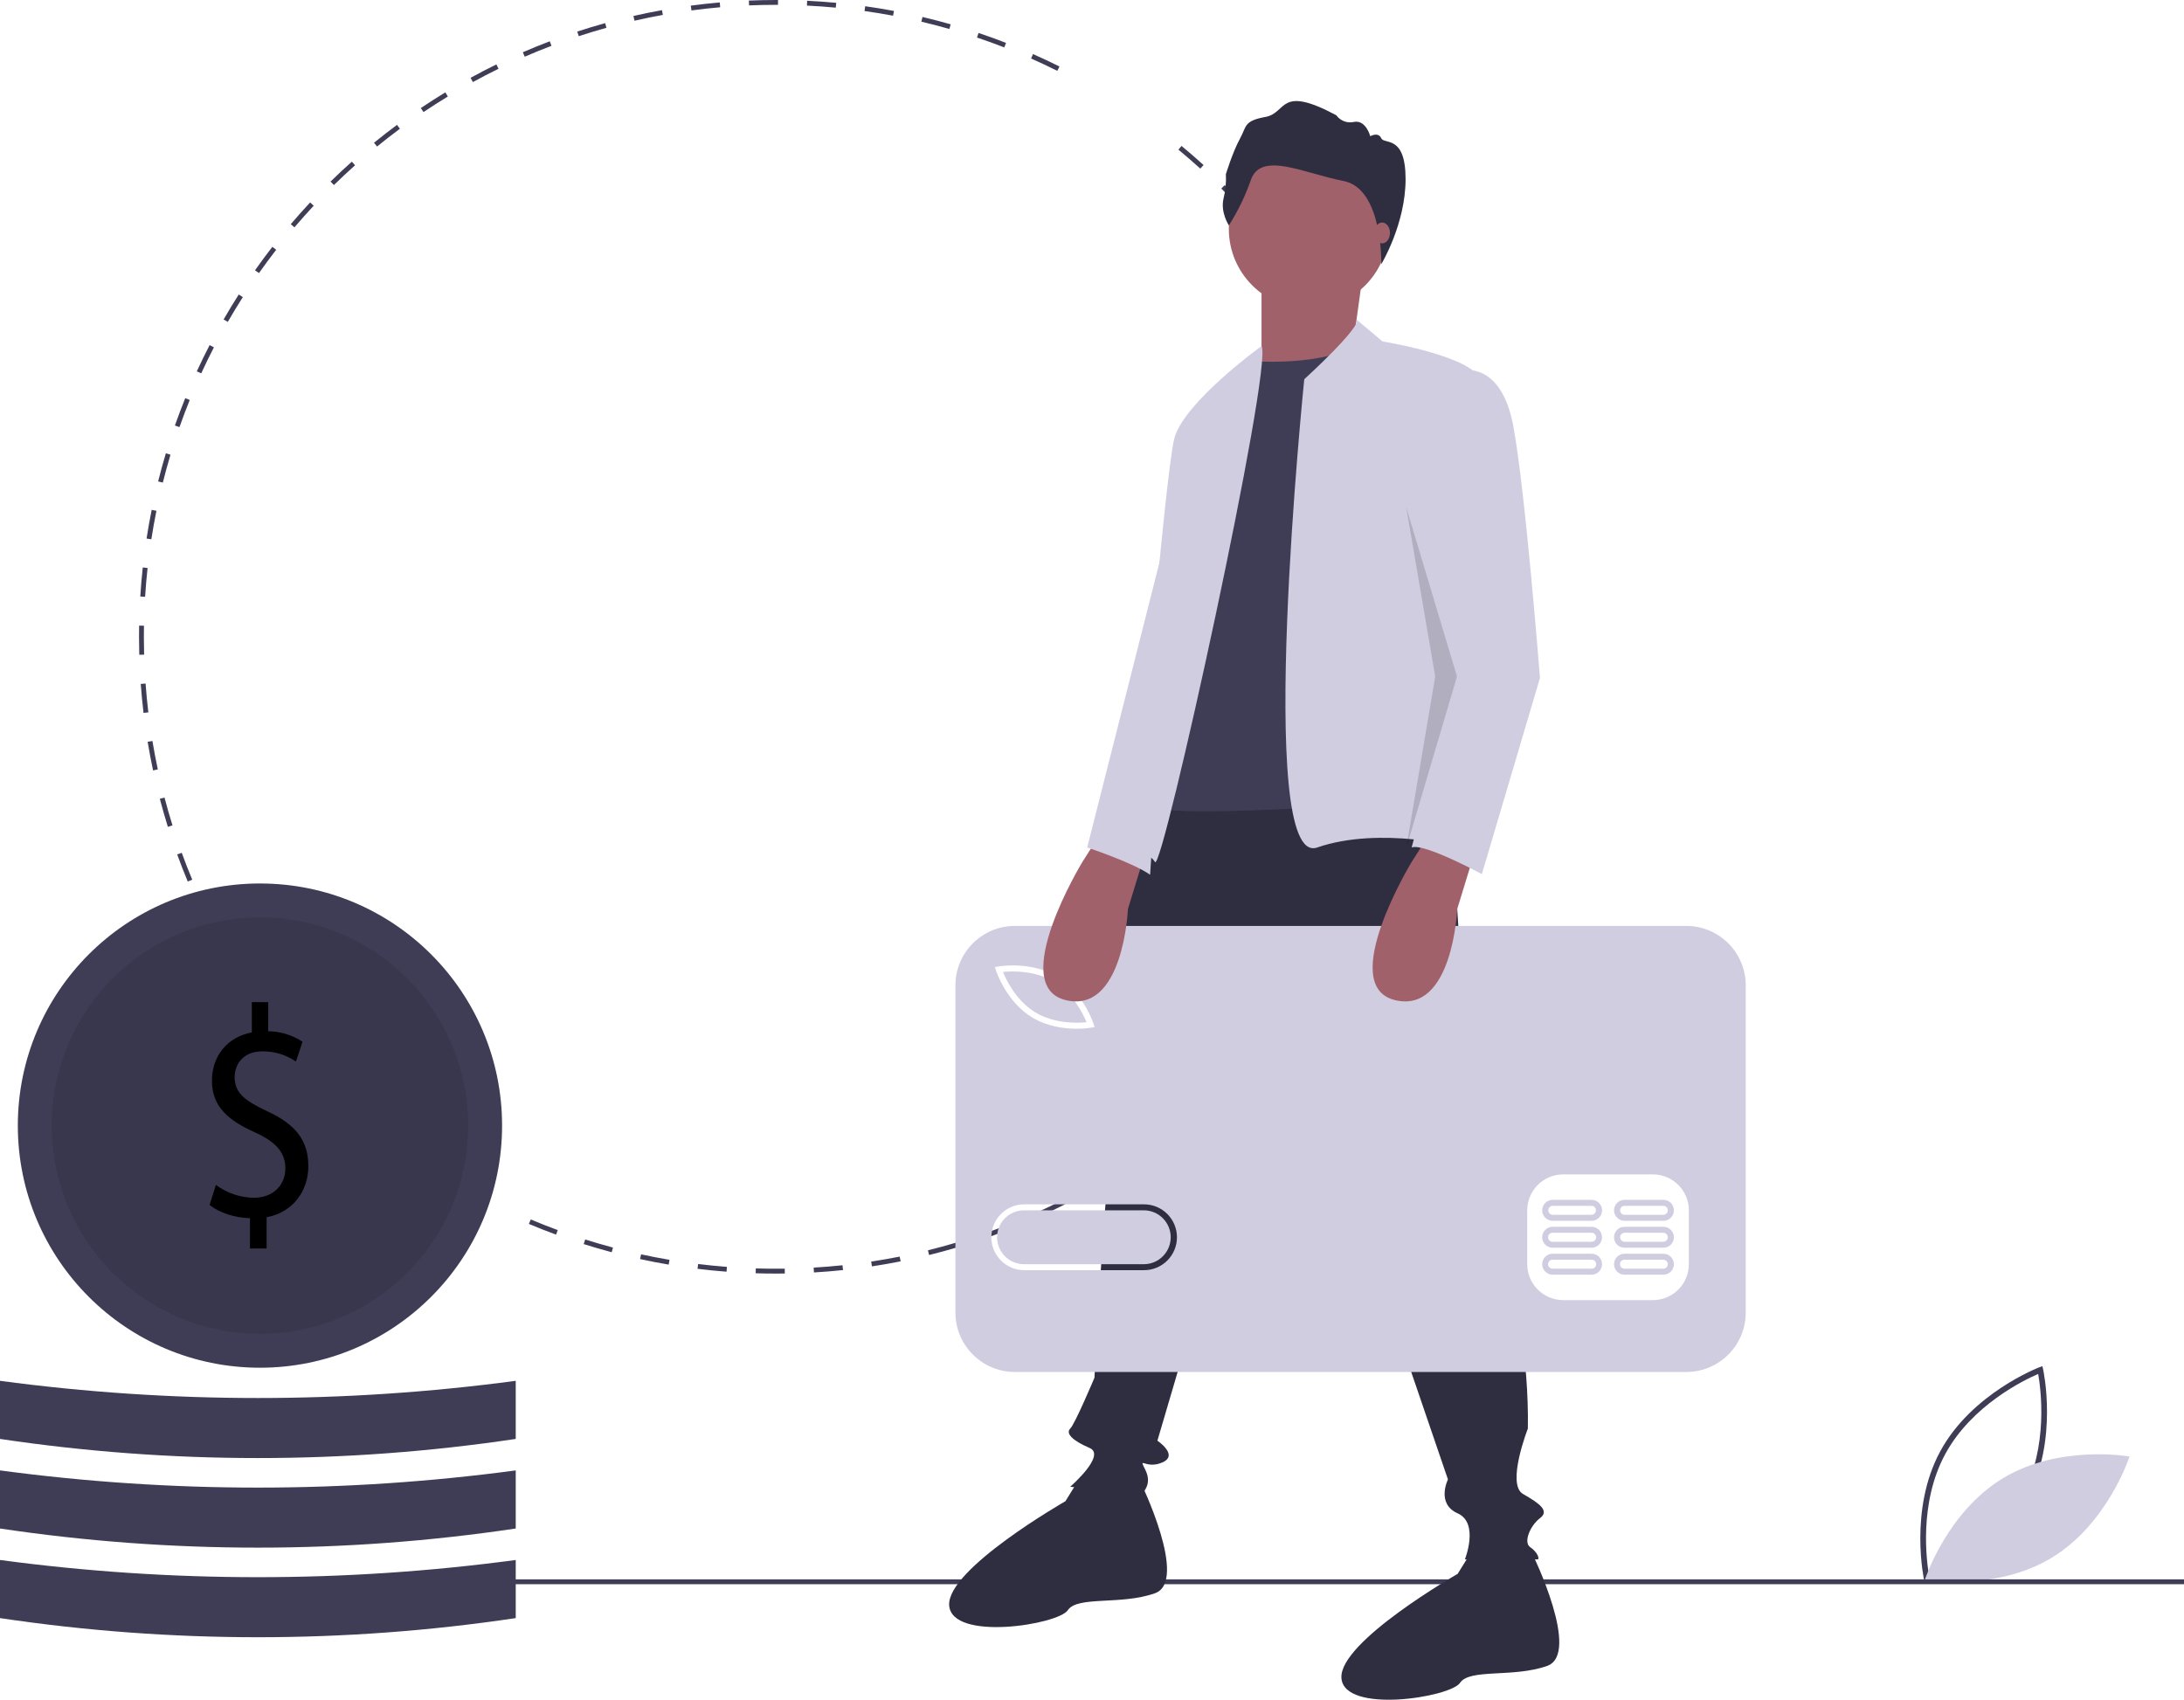
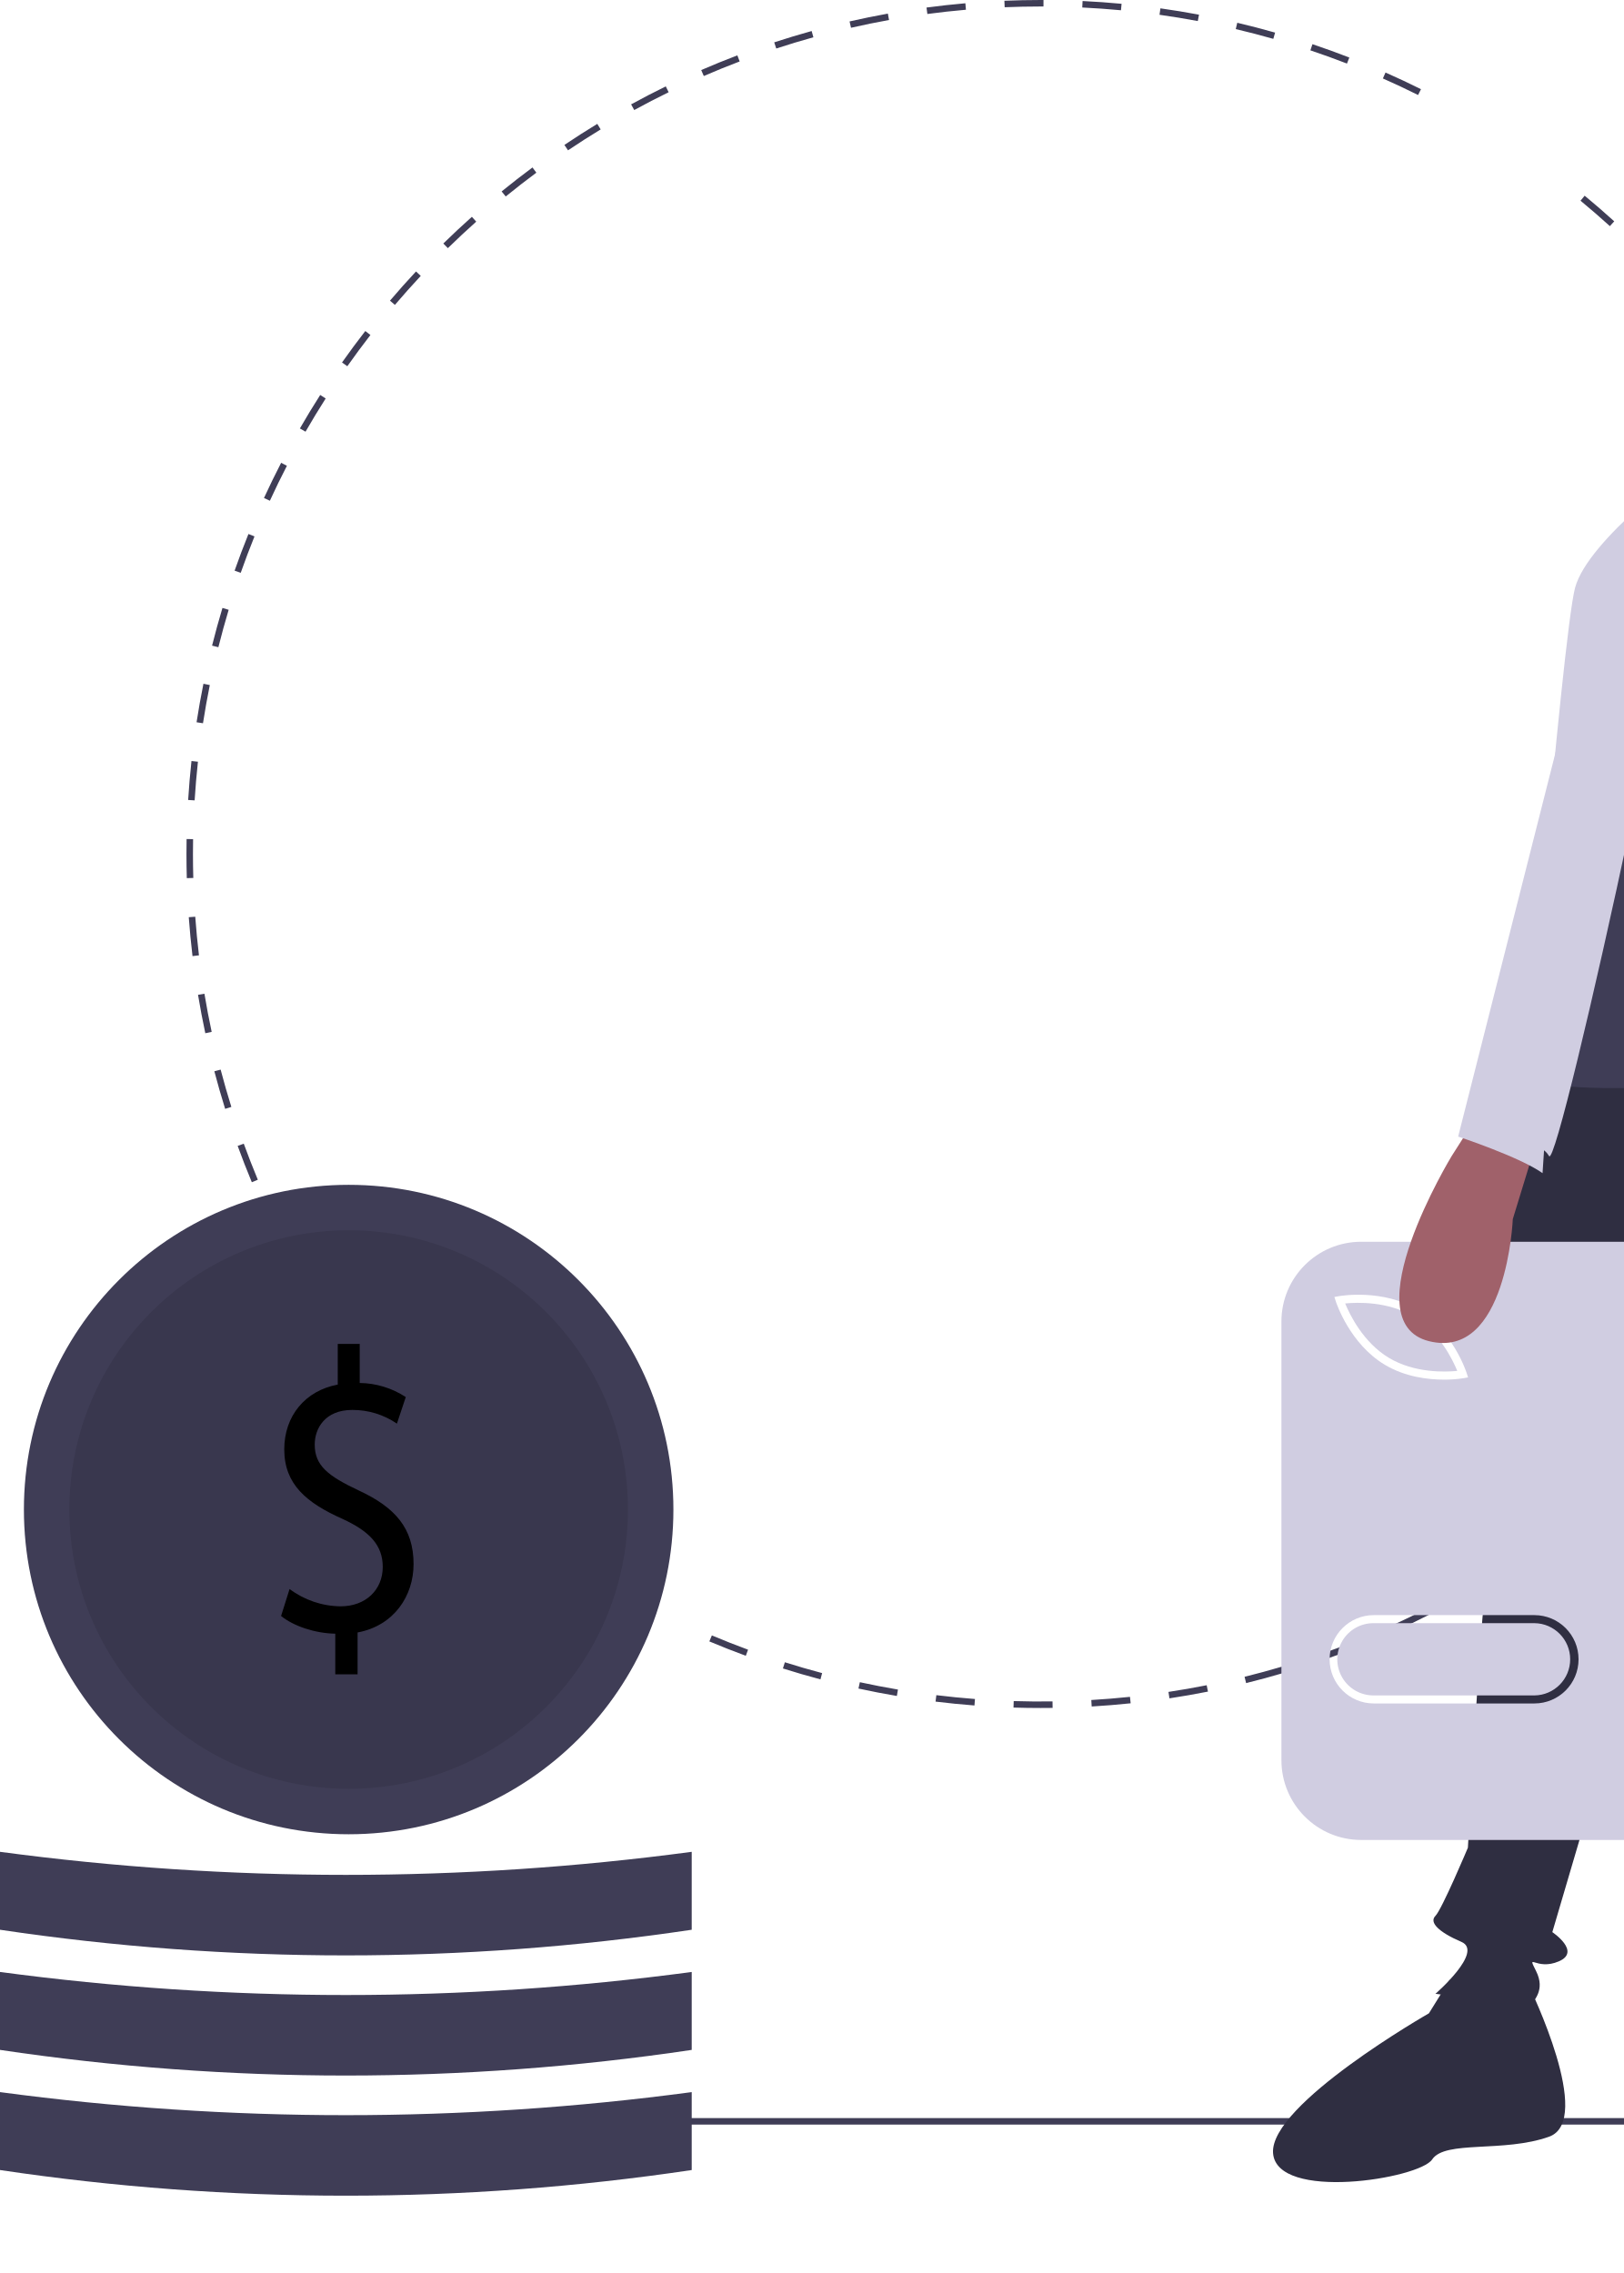
- <svg xmlns="http://www.w3.org/2000/svg" id="b465a16a-1202-4755-ab2a-5eeee67c4d89" data-name="Layer 1" width="902" height="702.007" viewBox="0 0 902 702.007">
+ <svg xmlns="http://www.w3.org/2000/svg" id="b465a16a-1202-4755-ab2a-5eeee67c4d89" data-name="Layer 1" width="500" height="700" viewBox="0 0 500 700">
  <path d="M965.712,741.859c-.066-.289-6.423-29.279,6.56-53.356,12.983-24.076,40.697-34.694,40.975-34.799l1.267-.475.299,1.32c.066.289,6.423,29.279-6.56,53.356-12.982,24.076-40.697,34.694-40.975,34.799l-1.267.475Zm47.065-85.409c-5.551,2.388-27.46,12.839-38.426,33.174-10.966,20.337-7.658,44.387-6.603,50.334,5.549-2.382,27.449-12.817,38.426-33.174C1017.14,686.448,1013.832,662.401,1012.777,656.45Z" transform="translate(-171.0002 -88.99633)" fill="#3f3d56" />
  <path d="M998.331,699.459c-23.331,14.037-32.317,41.918-32.317,41.918s28.842,5.123,52.173-8.914,32.317-41.918,32.317-41.918S1021.663,685.422,998.331,699.459Z" transform="translate(-171.0002 -88.99633)" fill="#d0cde1" />
  <path d="M491.419,614.996c-2.774,0-5.577-.044-8.328-.13l.062-1.998c3.95.123,7.981.157,11.95.103l.027,2Q493.277,614.996,491.419,614.996Zm15.745-.464-.117-1.996c3.956-.233,7.963-.562,11.909-.975l.209,1.988C515.188,613.967,511.151,614.298,507.164,614.532Zm-36.096-.312c-3.989-.306-8.021-.706-11.982-1.192l.244-1.984c3.932.481,7.932.88,11.891,1.183Zm60.039-2.199-.3-1.977c3.931-.597,7.892-1.289,11.77-2.06l.39,1.961C539.058,610.723,535.068,611.421,531.107,612.022Zm-83.935-.731c-3.941-.668-7.919-1.436-11.823-2.283l.424-1.955c3.875.842,7.822,1.604,11.733,2.266Zm107.548-3.962-.48-1.941c3.858-.954,7.738-2.009,11.532-3.134l.568,1.918C562.517,605.305,558.608,606.367,554.72,607.328ZM423.644,606.182c-3.866-1.028-7.756-2.159-11.562-3.363l.603-1.906c3.778,1.194,7.638,2.316,11.474,3.336Zm154.158-5.701L577.146,598.592c3.744-1.302,7.51-2.709,11.194-4.184l.742,1.857C585.371,597.751,581.576,599.169,577.802,600.481Zm-177.145-1.566c-3.754-1.38-7.532-2.869-11.228-4.426l.776-1.844c3.667,1.545,7.416,3.022,11.142,4.393Zm199.475-7.368-.828-1.82c3.596-1.634,7.21-3.378,10.742-5.184l.91,1.781C607.396,588.143,603.754,589.9,600.131,591.546Zm21.398-10.938-.99-1.736c3.448-1.968,6.891-4.036,10.229-6.148l1.068,1.689C628.473,576.541,625.005,578.626,621.53,580.608Zm20.323-12.857-1.145-1.639c3.247-2.269,6.487-4.645,9.631-7.061l1.219,1.586C648.391,563.072,645.126,565.465,641.853,567.75ZM337.027,564.934c-3.228-2.345-6.453-4.801-9.585-7.302l1.248-1.562c3.108,2.481,6.309,4.919,9.512,7.245Zm323.903-11.846-1.289-1.529c3.026-2.554,6.038-5.215,8.953-7.91l1.357,1.469C667.015,547.833,663.98,550.515,660.93,553.088Zm-342.728-3.186c-3.006-2.633-5.993-5.371-8.877-8.14l1.385-1.443c2.862,2.748,5.826,5.466,8.81,8.079Zm360.401-13.161-1.424-1.404c2.79-2.827,5.55-5.753,8.201-8.695l1.486,1.338C684.195,530.946,681.415,533.893,678.603,536.741Zm-377.773-3.512c-2.758-2.9-5.482-5.898-8.097-8.91l1.511-1.311c2.594,2.989,5.297,5.964,8.035,8.842ZM694.723,518.85l-1.545-1.27c2.521-3.067,5.002-6.232,7.378-9.409l1.602,1.197C699.764,512.57,697.263,515.76,694.723,518.85ZM285.052,515.053c-2.477-3.13-4.916-6.361-7.25-9.604l1.623-1.168c2.316,3.218,4.736,6.425,7.195,9.532ZM709.152,499.556l-1.654-1.123c2.23-3.284,4.415-6.664,6.492-10.048l1.705,1.047C713.6,492.841,711.399,496.247,709.152,499.556ZM271.001,495.527c-2.179-3.341-4.312-6.778-6.34-10.22l1.723-1.016c2.013,3.415,4.129,6.827,6.292,10.142Zm450.766-16.511-1.75-.967c1.92-3.475,3.785-7.043,5.546-10.606l1.793.887C725.583,471.919,723.702,475.515,721.767,479.016Zm10.681-21.621-1.832-.803c1.594-3.64,3.124-7.367,4.549-11.078l1.867.717C735.596,449.971,734.053,453.727,732.448,457.395Zm-483.902-4.315c-1.533-3.68-3.001-7.444-4.364-11.19l1.88-.684c1.352,3.718,2.809,7.453,4.33,11.104Zm492.551-18.216-1.898-.629c1.248-3.761,2.426-7.604,3.5-11.426l1.926.541C743.541,427.2,742.353,431.074,741.096,434.864ZM240.329,430.481c-1.19-3.812-2.308-7.705-3.323-11.574l1.935-.508c1.007,3.84,2.117,7.704,3.298,11.486ZM747.615,411.686l-1.948-.453c.896-3.854,1.714-7.791,2.434-11.698l1.967.361C749.342,403.834,748.517,407.8,747.615,411.686Zm-513.394-4.494c-.834-3.906-1.589-7.886-2.243-11.83l1.973-.328c.65,3.915,1.399,7.864,2.227,11.74ZM751.973,388.008l-1.982-.271c.538-3.917.992-7.911,1.351-11.872l1.992.18C752.972,380.036,752.514,384.061,751.973,388.008Zm-521.694-4.566c-.472-3.959-.859-7.991-1.151-11.984l1.995-.146c.29,3.964.674,7.965,1.143,11.895ZM754.148,364.032l-1.998-.09c.178-3.963.269-7.982.269-11.946h2C754.419,355.99,754.328,360.04,754.148,364.032ZM228.522,359.431c-.068-2.452-.103-4.954-.104-7.435q0-2.309.04-4.608l2,.035q-.04,2.282-.04,4.573c0,2.462.035,4.945.103,7.38Zm2.411-23.948-1.996-.125c.25-3.996.594-8.032,1.023-11.997l1.988.215C231.522,327.511,231.181,331.517,230.933,335.483Zm520.194-12.202c-.399-3.943-.949-5.865-1.529-9.791l1.979-.292c.584,3.956,1.085,6.975,1.488,10.948Zm-517.622-11.551-1.977-.306c.613-3.957,1.325-7.944,2.116-11.854l1.96.396C234.82,303.847,234.113,307.804,233.505,311.73Zm514.074-10.016c-.763-3.901-1.623-7.829-2.559-11.672l1.943-.473c.942,3.873,1.81,7.831,2.578,11.761ZM238.243,288.313l-1.94-.486c.971-3.874,2.047-7.779,3.197-11.609l1.915.575C240.274,280.594,239.207,284.469,238.243,288.313Zm503.685-9.813c-1.115-3.808-2.334-7.639-3.622-11.387l1.891-.65c1.299,3.777,2.527,7.638,3.651,11.475Zm-496.8-13.1-1.887-.663c1.329-3.781,2.764-7.58,4.265-11.291l1.854.75C247.871,257.878,246.446,261.648,245.127,265.4ZM734.161,255.905c-1.459-3.681-3.021-7.375-4.645-10.979l1.824-.821c1.636,3.633,3.21,7.355,4.68,11.063ZM254.104,243.202l-1.817-.835c1.67-3.638,3.448-7.286,5.284-10.842l1.777.917C257.526,235.972,255.762,239.592,254.104,243.202Zm470.269-9.036c-1.79-3.531-3.687-7.069-5.637-10.515l1.74-.985c1.966,3.473,3.876,7.038,5.68,10.596ZM265.081,221.937l-1.733-.998c1.995-3.464,4.099-6.932,6.254-10.306l1.686,1.076C269.149,215.058,267.061,218.499,265.081,221.937Zm447.542-8.535c-2.113-3.364-4.326-6.716-6.577-9.962l1.643-1.14c2.269,3.271,4.499,6.648,6.628,10.038ZM277.954,201.779l-1.635-1.152c2.306-3.27,4.716-6.529,7.167-9.688l1.58,1.226C282.635,195.299,280.242,198.533,277.954,201.779Zm421.064-7.992c-2.41-3.157-4.92-6.295-7.462-9.327l1.533-1.285c2.561,3.056,5.09,6.217,7.519,9.398ZM292.607,182.887l-1.522-1.297c2.587-3.039,5.284-6.064,8.015-8.991l1.462,1.364C297.852,176.869,295.176,179.871,292.607,182.887Zm391.07-7.408c-2.687-2.924-5.474-5.823-8.282-8.614l1.41-1.419c2.83,2.813,5.638,5.733,8.345,8.679Zm-374.765-10.064-1.398-1.43c2.86-2.798,5.819-5.564,8.795-8.221l1.332,1.492C314.688,159.893,311.751,162.638,308.912,165.415ZM666.73,158.635c-2.944-2.67-5.984-5.304-9.035-7.828l1.275-1.541c3.073,2.543,6.137,5.197,9.104,7.888Zm-340-9.132-1.263-1.551c3.093-2.519,6.29-5.003,9.502-7.384l1.191,1.606C332.973,144.538,329.8,147.004,326.731,149.504Zm19.182-14.217-1.116-1.659c3.311-2.228,6.719-4.409,10.13-6.484l1.039,1.709C352.581,130.911,349.198,133.076,345.913,135.286ZM366.3,122.885l-.96-1.755c3.502-1.917,7.094-3.776,10.674-5.527l.879,1.797C373.34,119.137,369.776,120.983,366.3,122.885Zm241.37-4.634c-3.559-1.773-7.204-3.486-10.835-5.091l.809-1.829c3.659,1.617,7.333,3.343,10.919,5.13ZM387.722,112.407l-.795-1.835c3.66-1.586,7.404-3.108,11.128-4.522l.71,1.87C395.07,109.323,391.355,110.833,387.722,112.407ZM585.774,108.573c-3.703-1.436-7.493-2.806-11.266-4.072l.637-1.896c3.801,1.276,7.62,2.656,11.352,4.104Zm-175.743-4.637-.623-1.9c3.801-1.246,7.679-2.419,11.525-3.486l.535,1.927C417.65,101.535,413.802,102.699,410.031,103.936Zm153.063-2.974c-3.814-1.087-7.705-2.1-11.563-3.01l.459-1.946c3.889.916,7.809,1.937,11.653,3.032ZM433.053,97.547l-.445-1.95c3.896-.89,7.866-1.701,11.797-2.41l.355,1.968C440.858,95.859,436.919,96.663,433.053,97.547Zm106.788-2.067c-3.895-.731-7.861-1.381-11.791-1.933l.277-1.98c3.96.556,7.958,1.211,11.883,1.948ZM456.565,93.303l-.265-1.982c3.959-.528,7.985-.973,11.967-1.319l.174,1.992C464.49,92.339,460.495,92.779,456.565,93.303ZM516.181,92.156c-3.939-.371-7.949-.657-11.919-.849l.098-1.998c3.999.194,8.039.482,12.009.856Zm-35.814-.929-.084-1.998c3.676-.153,7.422-.231,11.136-.232l.905.001-.006,2-.899-.001C487.733,90.997,484.014,91.075,480.367,91.227Z" transform="translate(-171.0002 -88.99633)" fill="#3f3d56" />
  <rect x="169" y="652.292" width="733" height="2" fill="#3f3d56" />
  <path d="M769.011,405.021l10,155s24,61,23,119c0,0-9,23-2,27s11,7,7,10-7,10-4,12,4,5,3,5h-30s6-15-3-19-4-14-4-14l-67-196-53,180s9,6,2,9-10-3-7,3-1,9-1,10-30-3-30-3,15-13,8-16-10-6-8-8,10-21,10-21,4-72,5-75,0-17,0-24-1-35,2-42,6-93,22-103S769.011,405.021,769.011,405.021Z" transform="translate(-171.0002 -88.99633)" fill="#2f2e41" />
  <path d="M642.011,701.021s20,41,6,46-32,1-36,7-48,13-49-2,48-43,48-43l6.383-10.278Z" transform="translate(-171.0002 -88.99633)" fill="#2f2e41" />
  <path d="M804.011,731.021s20,41,6,46-32,1-36,7-48,13-49-2,48-43,48-43l6.383-10.278Z" transform="translate(-171.0002 -88.99633)" fill="#2f2e41" />
  <circle cx="540.511" cy="94.525" r="33" fill="#a0616a" />
  <polygon points="563.011 112.025 559.011 141.025 529.011 164.025 521.011 153.025 521.011 115.025 563.011 112.025" fill="#a0616a" />
  <path d="M687.011,238.021s31,3,47-8l32,189s-113,9-118,3v-59l20-96Z" transform="translate(-171.0002 -88.99633)" fill="#3f3d56" />
  <path d="M731.257,220.985l10.754,9.036s44,7,41,19l-12,142,4,48s-34-9-60,0-5.343-193.403-5.343-193.403S733.504,223.949,731.257,220.985Z" transform="translate(-171.0002 -88.99633)" fill="#d0cde1" />
  <path d="M692.011,231.931s-32,23.091-36,38.091-17,173-17,173,6-3,9,2S697.011,239.84,692.011,231.931Z" transform="translate(-171.0002 -88.99633)" fill="#d0cde1" />
  <path d="M678.527,182.084s-3.572-5.359-2.198-11.13a33.731,33.731,0,0,0,.962-10.03s2.885-9.343,5.771-14.565,1.511-7.42,10.58-9.069,5.359-13.465,29.267-.687a7.011,7.011,0,0,0,7.282,2.748c4.946-.962,6.733,5.908,6.733,5.908s3.298-1.924,4.534.824,10.054-1.649,10.054,16.9-10.034,35.119-10.034,35.119.736-31.202-15.615-34.362-33.938-12.366-38.198-.55A90.081,90.081,0,0,1,678.527,182.084Z" transform="translate(-171.0002 -88.99633)" fill="#2f2e41" />
  <ellipse cx="570.835" cy="96.206" rx="3.225" ry="4.3" fill="#a0616a" />
  <path d="M606.301,494.446c-7.913-4.758-17.454-4.395-21.081-4.032,1.381,3.372,5.526,11.974,13.439,16.735,7.932,4.771,17.46,4.396,21.082,4.035C618.36,507.813,614.215,499.208,606.301,494.446Z" transform="translate(-171.0002 -88.99633)" fill="#d0cde1" />
  <path d="M643.484,588.87H594.028a11.128,11.128,0,1,0,0,22.255h49.456a11.128,11.128,0,0,0,0-22.255Z" transform="translate(-171.0002 -88.99633)" fill="#d0cde1" />
  <path d="M867.438,471.412H590.154A24.562,24.562,0,0,0,565.591,495.974V631.073a24.562,24.562,0,0,0,24.562,24.562H867.438a24.562,24.562,0,0,0,24.562-24.562V495.974A24.562,24.562,0,0,0,867.438,471.412ZM583.293,488.167c.548-.099,13.532-2.309,24.283,4.161,10.751,6.468,14.881,18.976,15.052,19.505l.435,1.349-1.395.248a37.036,37.036,0,0,1-6.017.442c-4.883,0-11.958-.808-18.266-4.604-10.751-6.467-14.881-18.975-15.051-19.503l-.435-1.349Zm60.191,125.43H594.028a13.6,13.6,0,0,1,0-27.201h49.456a13.6,13.6,0,0,1,0,27.201Zm225.025-2.473a14.88,14.88,0,0,1-14.837,14.837H816.58A14.88,14.88,0,0,1,801.743,611.125V588.87a14.88,14.88,0,0,1,14.837-14.837h37.092a14.88,14.88,0,0,1,14.837,14.837Z" transform="translate(-171.0002 -88.99633)" fill="#d0cde1" />
  <path d="M828.326,606.798H812.253a4.327,4.327,0,0,0,0,8.655h16.073a4.327,4.327,0,1,0,0-8.655Zm0,6.182H812.253a1.855,1.855,0,1,1,0-3.709h16.073a1.855,1.855,0,1,1,0,3.709Z" transform="translate(-171.0002 -88.99633)" fill="#d0cde1" />
  <path d="M857.999,606.798H841.926a4.327,4.327,0,1,0,0,8.655h16.073a4.327,4.327,0,0,0,0-8.655Zm0,6.182H841.926a1.855,1.855,0,1,1,0-3.709h16.073a1.855,1.855,0,0,1,0,3.709Z" transform="translate(-171.0002 -88.99633)" fill="#d0cde1" />
  <path d="M828.326,595.67H812.253a4.327,4.327,0,0,0,0,8.655h16.073a4.327,4.327,0,1,0,0-8.655Zm0,6.182H812.253a1.855,1.855,0,1,1,0-3.709h16.073a1.855,1.855,0,1,1,0,3.709Z" transform="translate(-171.0002 -88.99633)" fill="#d0cde1" />
  <path d="M857.999,595.67H841.926a4.327,4.327,0,1,0,0,8.655h16.073a4.327,4.327,0,0,0,0-8.655Zm0,6.182H841.926a1.855,1.855,0,0,1,0-3.709h16.073a1.855,1.855,0,0,1,0,3.709Z" transform="translate(-171.0002 -88.99633)" fill="#d0cde1" />
  <path d="M828.326,584.542H812.253a4.327,4.327,0,0,0,0,8.655h16.073a4.327,4.327,0,1,0,0-8.655Zm0,6.182H812.253a1.855,1.855,0,0,1,0-3.709h16.073a1.855,1.855,0,0,1,0,3.709Z" transform="translate(-171.0002 -88.99633)" fill="#d0cde1" />
  <path d="M857.999,584.542H841.926a4.327,4.327,0,1,0,0,8.655h16.073a4.327,4.327,0,0,0,0-8.655Zm0,6.182H841.926a1.855,1.855,0,0,1,0-3.709h16.073a1.855,1.855,0,0,1,0,3.709Z" transform="translate(-171.0002 -88.99633)" fill="#d0cde1" />
  <path d="M780.011,441.021l-7.168,23.391s-1.832,43.609-25.832,37.609,7-57,7-57l7-11Z" transform="translate(-171.0002 -88.99633)" fill="#a0616a" />
  <path d="M644.011,441.021l-7.168,23.391s-1.832,43.609-25.832,37.609,7-57,7-57l7-11Z" transform="translate(-171.0002 -88.99633)" fill="#a0616a" />
  <path d="M775.011,242.021s16-4,21,23,11,104,11,104l-24,81s-24-13-29-11l18.886-70.321-15.886-71.679S771.011,242.021,775.011,242.021Z" transform="translate(-171.0002 -88.99633)" fill="#d0cde1" />
  <polygon points="580.747 209.393 601.747 279.393 580.747 350.393 592.747 279.393 580.747 209.393" opacity="0.15" />
  <path d="M656.011,297.021l-36,142s18.989,6.267,25.989,11.267Z" transform="translate(-171.0002 -88.99633)" fill="#d0cde1" />
  <circle cx="107.362" cy="464.884" r="100" fill="#3f3d56" />
  <circle cx="107.362" cy="464.884" r="86" opacity="0.1" />
  <path d="M274.242,604.629V592.112c-6.327-.123-12.873-2.355-16.691-5.453l2.618-8.303a26.681,26.681,0,0,0,15.709,5.329c7.746,0,12.982-5.081,12.982-12.145,0-6.816-4.255-11.03-12.328-14.748-11.128-4.957-18-10.658-18-21.44,0-10.287,6.437-18.094,16.473-19.953V502.881h6.764V514.902a26.543,26.543,0,0,1,14.182,4.337l-2.728,8.18a24.107,24.107,0,0,0-13.746-4.214c-8.4,0-11.564,5.701-11.564,10.658,0,6.444,4.036,9.666,13.528,14.128,11.236,5.205,16.909,11.649,16.909,22.679,0,9.79-6,18.962-17.237,21.068v12.89Z" transform="translate(-171.0002 -88.99633)" fill="#000000" />
  <path d="M384,757.289a722.026,722.026,0,0,1-213,0v-24a802.329,802.329,0,0,0,213,0Z" transform="translate(-171.0002 -88.99633)" fill="#3f3d56" />
  <path d="M384,720.289a722.026,722.026,0,0,1-213,0v-24a802.329,802.329,0,0,0,213,0Z" transform="translate(-171.0002 -88.99633)" fill="#3f3d56" />
  <path d="M384,683.289a722.026,722.026,0,0,1-213,0v-24a802.329,802.329,0,0,0,213,0Z" transform="translate(-171.0002 -88.99633)" fill="#3f3d56" />
</svg>
